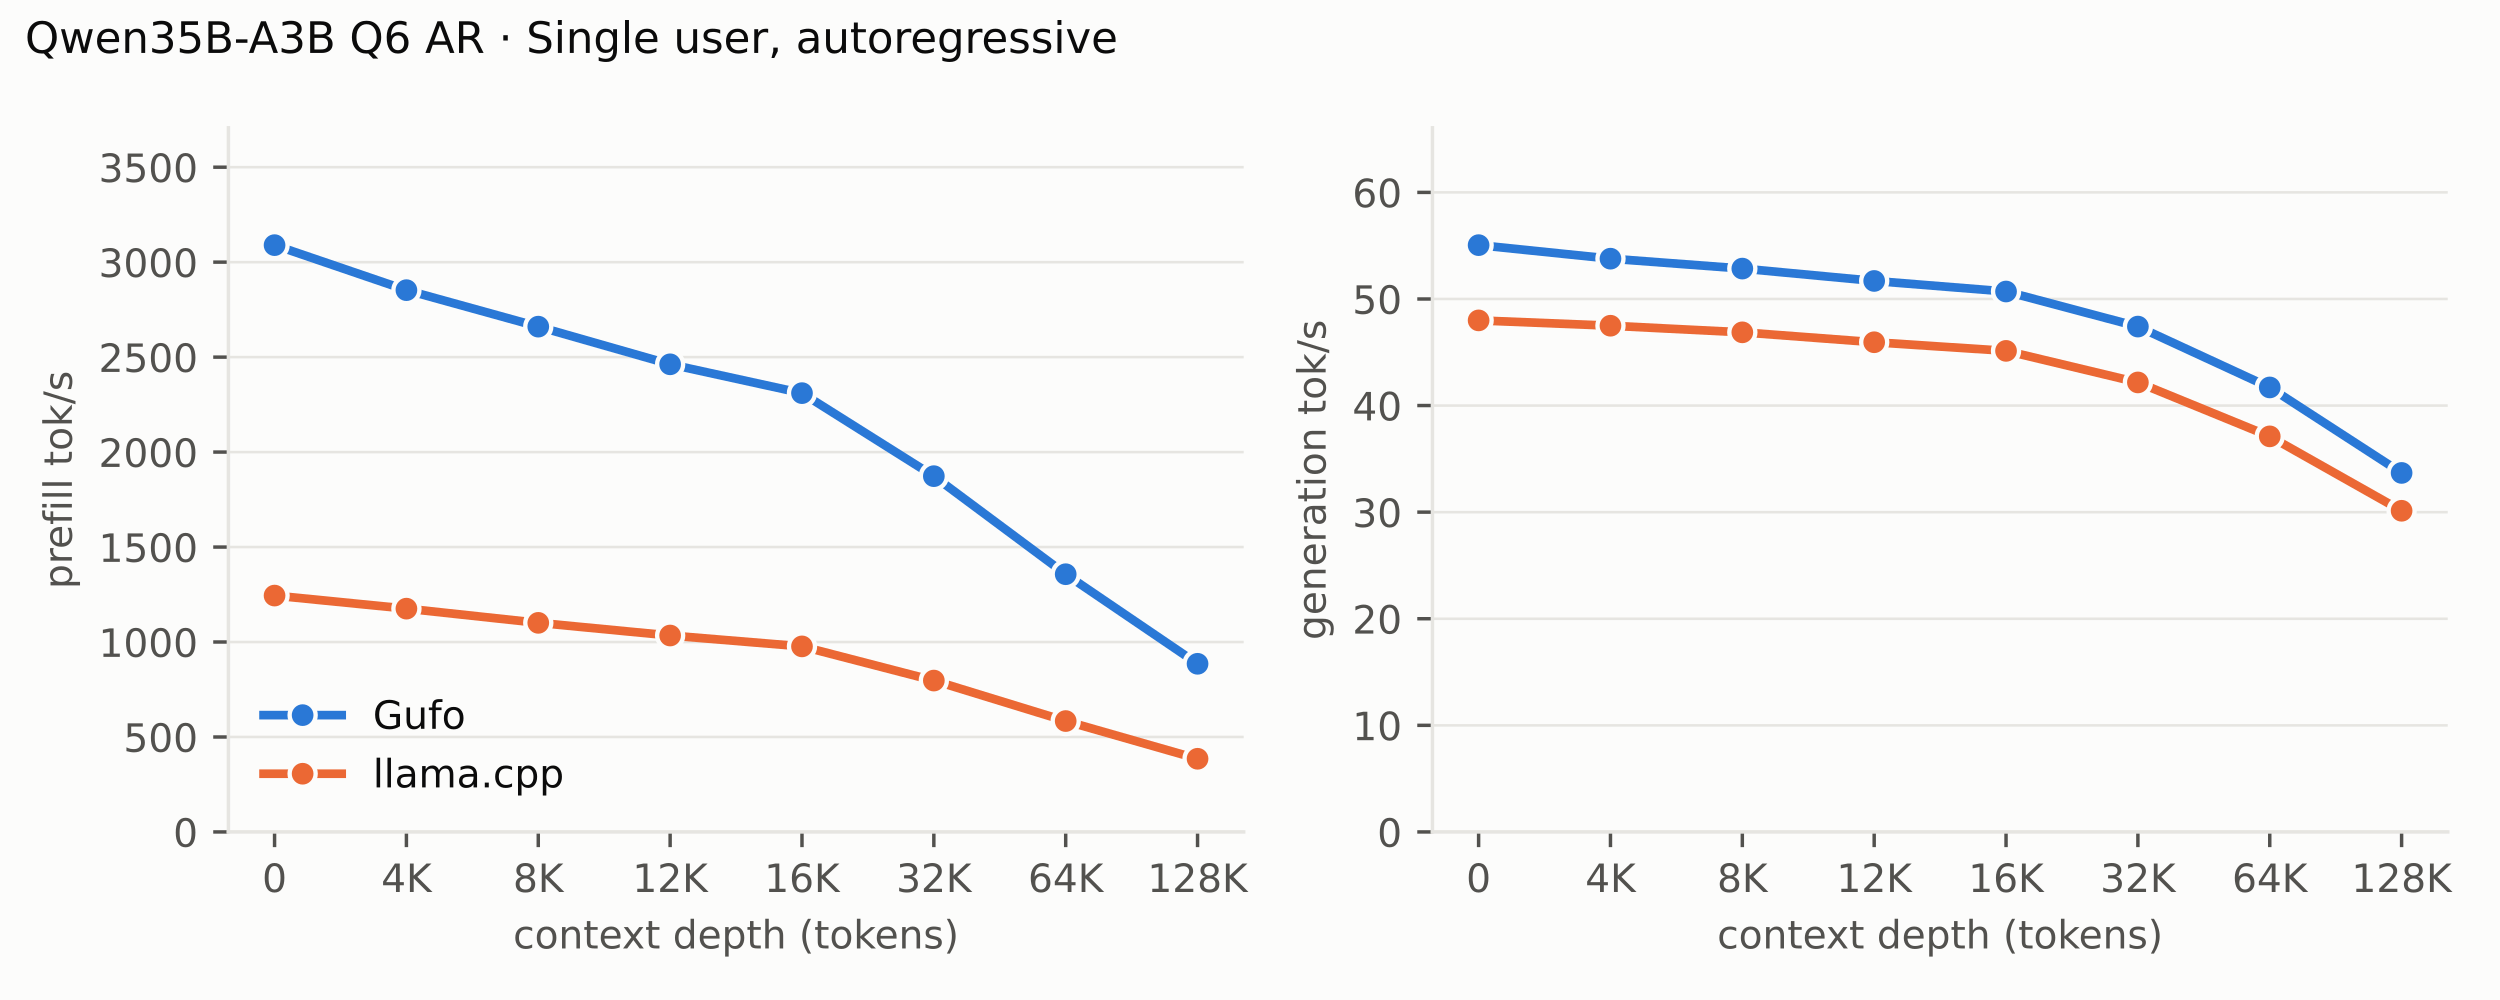
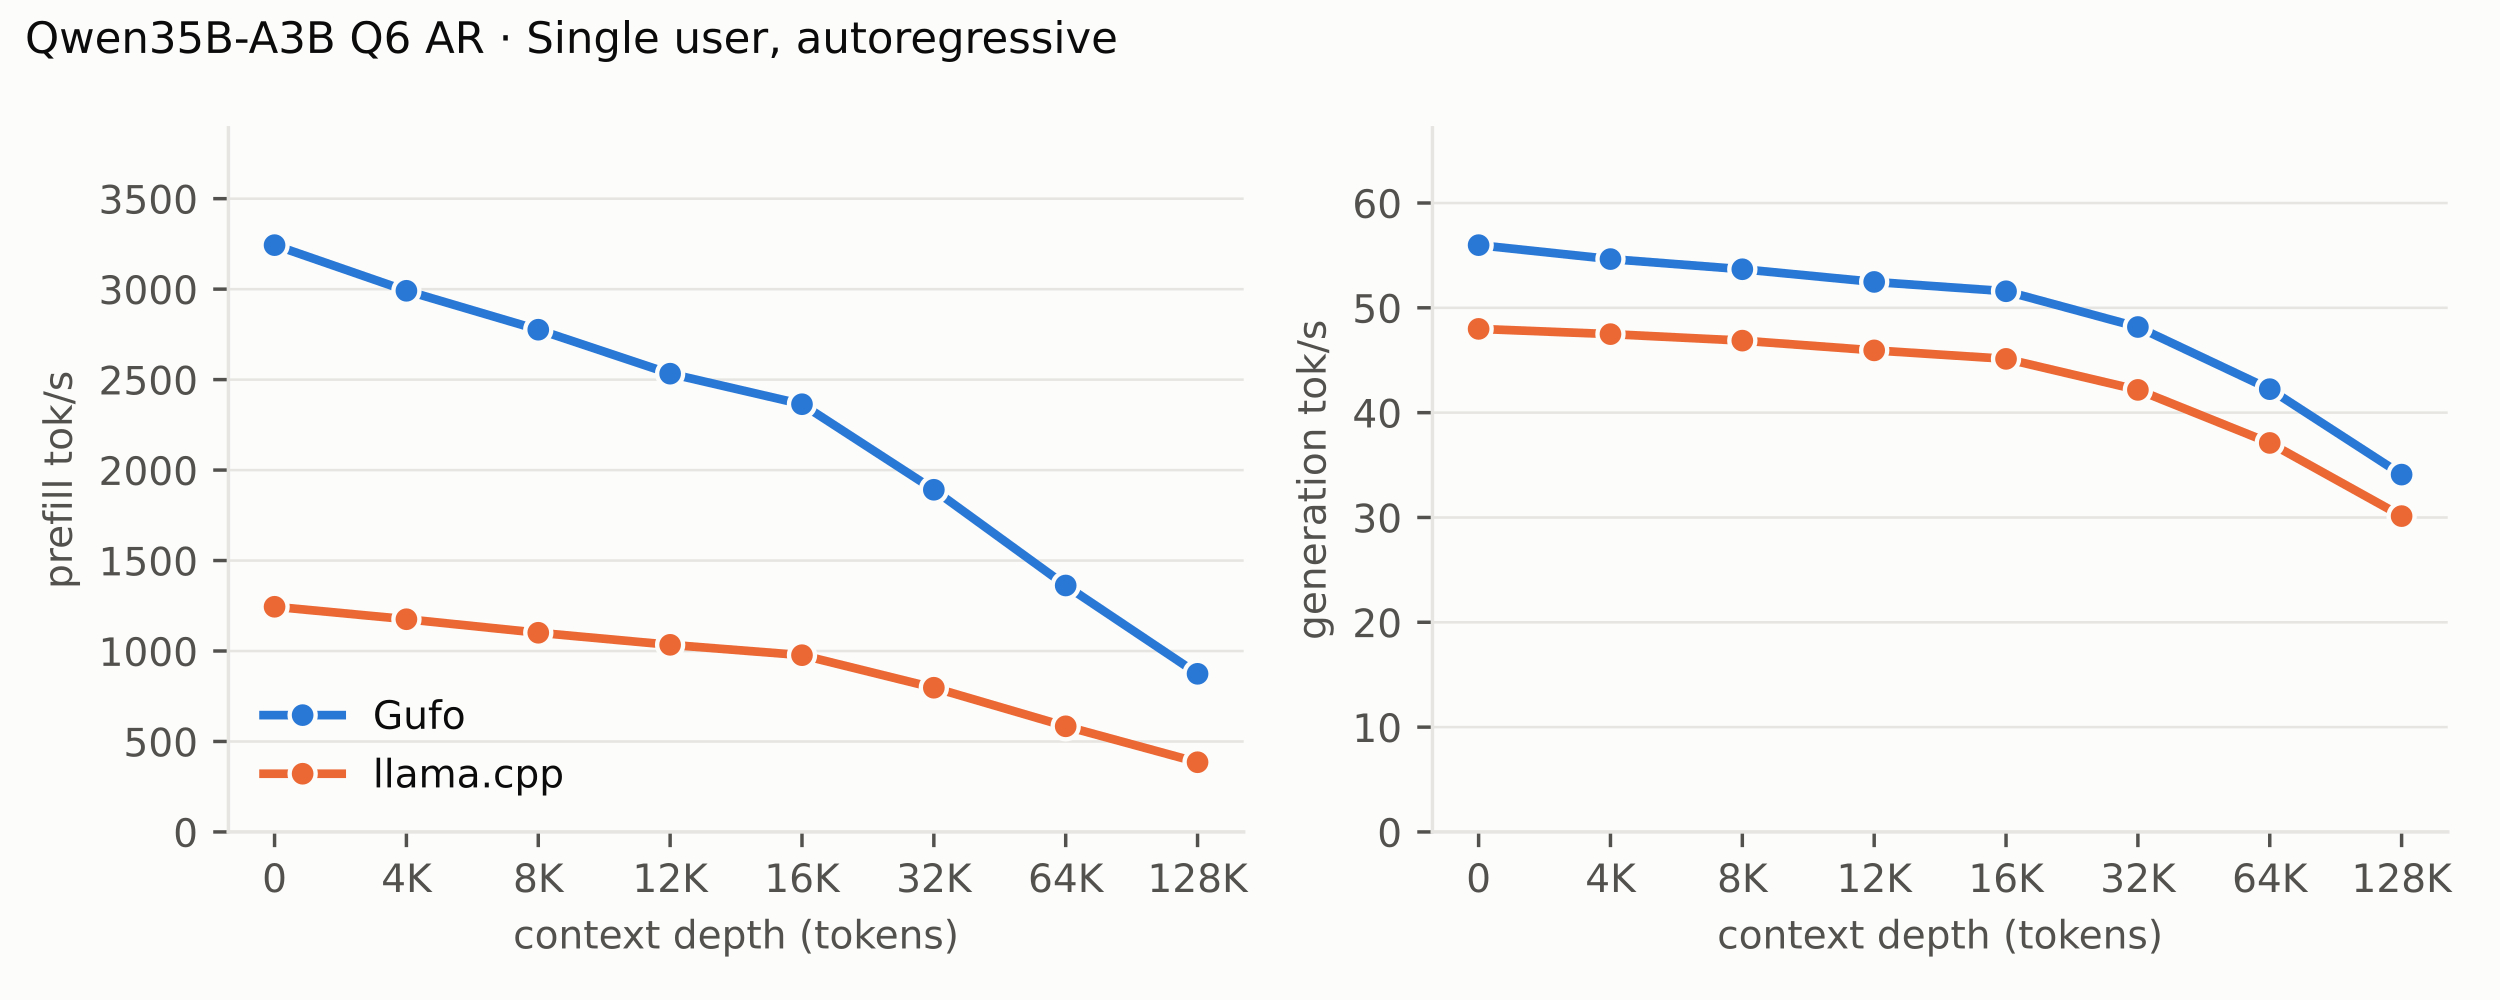
<svg xmlns="http://www.w3.org/2000/svg" xmlns:xlink="http://www.w3.org/1999/xlink" width="576pt" height="230.4pt" viewBox="0 0 576 230.4" version="1.1">
  <defs>
    <style type="text/css">*{stroke-linejoin: round; stroke-linecap: butt}</style>
  </defs>
  <g id="figure_1">
    <g id="patch_1">
      <path d="M 0 230.4 L 576 230.4 L 576 0 L 0 0 z " style="fill: #fcfcfb" />
    </g>
    <g id="axes_1">
      <g id="patch_2">
        <path d="M 52.626 191.679 L 286.549 191.679 L 286.549 29.441 L 52.626 29.441 z " style="fill: #fcfcfb" />
      </g>
      <g id="matplotlib.axis_1">
        <g id="xtick_1">
          <g id="line2d_1">
            <defs>
              <path id="m1ebf051f68" d="M 0 0 L 0 3.5 " style="stroke: #52514e; stroke-width: 0.8" />
            </defs>
            <g>
              <use xlink:href="#m1ebf051f68" x="63.259" y="191.679" style="fill: #52514e; stroke: #52514e; stroke-width: 0.8" />
            </g>
          </g>
          <g id="text_1">
            <text style="font-size: 9px; font-family: 'DejaVu Sans', 'Bitstream Vera Sans', 'Computer Modern Sans Serif', 'Lucida Grande', 'Verdana', 'Geneva', 'Lucid', 'Arial', 'Helvetica', 'Avant Garde', sans-serif; text-anchor: middle; fill: #52514e" x="63.259" y="205.517" transform="rotate(-0 63.25858 205.5172)">0</text>
          </g>
        </g>
        <g id="xtick_2">
          <g id="line2d_2">
            <g>
              <use xlink:href="#m1ebf051f68" x="93.638" y="191.679" style="fill: #52514e; stroke: #52514e; stroke-width: 0.8" />
            </g>
          </g>
          <g id="text_2">
            <text style="font-size: 9px; font-family: 'DejaVu Sans', 'Bitstream Vera Sans', 'Computer Modern Sans Serif', 'Lucida Grande', 'Verdana', 'Geneva', 'Lucid', 'Arial', 'Helvetica', 'Avant Garde', sans-serif; text-anchor: middle; fill: #52514e" x="93.638" y="205.517" transform="rotate(-0 93.63823 205.5172)">4K</text>
          </g>
        </g>
        <g id="xtick_3">
          <g id="line2d_3">
            <g>
              <use xlink:href="#m1ebf051f68" x="124.018" y="191.679" style="fill: #52514e; stroke: #52514e; stroke-width: 0.8" />
            </g>
          </g>
          <g id="text_3">
            <text style="font-size: 9px; font-family: 'DejaVu Sans', 'Bitstream Vera Sans', 'Computer Modern Sans Serif', 'Lucida Grande', 'Verdana', 'Geneva', 'Lucid', 'Arial', 'Helvetica', 'Avant Garde', sans-serif; text-anchor: middle; fill: #52514e" x="124.018" y="205.517" transform="rotate(-0 124.0179 205.5172)">8K</text>
          </g>
        </g>
        <g id="xtick_4">
          <g id="line2d_4">
            <g>
              <use xlink:href="#m1ebf051f68" x="154.398" y="191.679" style="fill: #52514e; stroke: #52514e; stroke-width: 0.8" />
            </g>
          </g>
          <g id="text_4">
            <text style="font-size: 9px; font-family: 'DejaVu Sans', 'Bitstream Vera Sans', 'Computer Modern Sans Serif', 'Lucida Grande', 'Verdana', 'Geneva', 'Lucid', 'Arial', 'Helvetica', 'Avant Garde', sans-serif; text-anchor: middle; fill: #52514e" x="154.398" y="205.517" transform="rotate(-0 154.3975 205.5172)">12K</text>
          </g>
        </g>
        <g id="xtick_5">
          <g id="line2d_5">
            <g>
              <use xlink:href="#m1ebf051f68" x="184.777" y="191.679" style="fill: #52514e; stroke: #52514e; stroke-width: 0.8" />
            </g>
          </g>
          <g id="text_5">
            <text style="font-size: 9px; font-family: 'DejaVu Sans', 'Bitstream Vera Sans', 'Computer Modern Sans Serif', 'Lucida Grande', 'Verdana', 'Geneva', 'Lucid', 'Arial', 'Helvetica', 'Avant Garde', sans-serif; text-anchor: middle; fill: #52514e" x="184.777" y="205.517" transform="rotate(-0 184.7772 205.5172)">16K</text>
          </g>
        </g>
        <g id="xtick_6">
          <g id="line2d_6">
            <g>
              <use xlink:href="#m1ebf051f68" x="215.157" y="191.679" style="fill: #52514e; stroke: #52514e; stroke-width: 0.8" />
            </g>
          </g>
          <g id="text_6">
            <text style="font-size: 9px; font-family: 'DejaVu Sans', 'Bitstream Vera Sans', 'Computer Modern Sans Serif', 'Lucida Grande', 'Verdana', 'Geneva', 'Lucid', 'Arial', 'Helvetica', 'Avant Garde', sans-serif; text-anchor: middle; fill: #52514e" x="215.157" y="205.517" transform="rotate(-0 215.1568 205.5172)">32K</text>
          </g>
        </g>
        <g id="xtick_7">
          <g id="line2d_7">
            <g>
              <use xlink:href="#m1ebf051f68" x="245.536" y="191.679" style="fill: #52514e; stroke: #52514e; stroke-width: 0.8" />
            </g>
          </g>
          <g id="text_7">
            <text style="font-size: 9px; font-family: 'DejaVu Sans', 'Bitstream Vera Sans', 'Computer Modern Sans Serif', 'Lucida Grande', 'Verdana', 'Geneva', 'Lucid', 'Arial', 'Helvetica', 'Avant Garde', sans-serif; text-anchor: middle; fill: #52514e" x="245.536" y="205.517" transform="rotate(-0 245.5365 205.5172)">64K</text>
          </g>
        </g>
        <g id="xtick_8">
          <g id="line2d_8">
            <g>
              <use xlink:href="#m1ebf051f68" x="275.916" y="191.679" style="fill: #52514e; stroke: #52514e; stroke-width: 0.8" />
            </g>
          </g>
          <g id="text_8">
            <text style="font-size: 9px; font-family: 'DejaVu Sans', 'Bitstream Vera Sans', 'Computer Modern Sans Serif', 'Lucida Grande', 'Verdana', 'Geneva', 'Lucid', 'Arial', 'Helvetica', 'Avant Garde', sans-serif; text-anchor: middle; fill: #52514e" x="275.916" y="205.517" transform="rotate(-0 275.9161 205.5172)">128K</text>
          </g>
        </g>
        <g id="text_9">
          <text style="font-size: 9px; font-family: 'DejaVu Sans', 'Bitstream Vera Sans', 'Computer Modern Sans Serif', 'Lucida Grande', 'Verdana', 'Geneva', 'Lucid', 'Arial', 'Helvetica', 'Avant Garde', sans-serif; text-anchor: middle; fill: #52514e" x="169.587" y="218.518" transform="rotate(-0 169.5874 218.5179)">context depth (tokens)</text>
        </g>
      </g>
      <g id="matplotlib.axis_2">
        <g id="ytick_1">
          <g id="line2d_9">
            <path d="M 52.626 191.679 L 286.549 191.679 " clip-path="url(#p1245cb9a4b)" style="fill: none; stroke: #e6e5e1; stroke-width: 0.6; stroke-linecap: square" />
          </g>
          <g id="line2d_10">
            <defs>
              <path id="m680e5b1e24" d="M 0 0 L -3.5 0 " style="stroke: #52514e; stroke-width: 0.8" />
            </defs>
            <g>
              <use xlink:href="#m680e5b1e24" x="52.626" y="191.679" style="fill: #52514e; stroke: #52514e; stroke-width: 0.8" />
            </g>
          </g>
          <g id="text_10">
            <text style="font-size: 9px; font-family: 'DejaVu Sans', 'Bitstream Vera Sans', 'Computer Modern Sans Serif', 'Lucida Grande', 'Verdana', 'Geneva', 'Lucid', 'Arial', 'Helvetica', 'Avant Garde', sans-serif; text-anchor: end; fill: #52514e" x="45.626" y="195.098" transform="rotate(-0 45.6257 195.0982)">0</text>
          </g>
        </g>
        <g id="ytick_2">
          <g id="line2d_11">
-             <path d="M 52.626 169.799 L 286.549 169.799 " clip-path="url(#p1245cb9a4b)" style="fill: none; stroke: #e6e5e1; stroke-width: 0.6; stroke-linecap: square" />
+             <path d="M 52.626 170.836 L 286.549 170.836 " clip-path="url(#p1245cb9a4b)" style="fill: none; stroke: #e6e5e1; stroke-width: 0.6; stroke-linecap: square" />
          </g>
          <g id="line2d_12">
            <g>
-               <use xlink:href="#m680e5b1e24" x="52.626" y="169.799" style="fill: #52514e; stroke: #52514e; stroke-width: 0.8" />
+               <use xlink:href="#m680e5b1e24" x="52.626" y="170.836" style="fill: #52514e; stroke: #52514e; stroke-width: 0.8" />
            </g>
          </g>
          <g id="text_11">
-             <text style="font-size: 9px; font-family: 'DejaVu Sans', 'Bitstream Vera Sans', 'Computer Modern Sans Serif', 'Lucida Grande', 'Verdana', 'Geneva', 'Lucid', 'Arial', 'Helvetica', 'Avant Garde', sans-serif; text-anchor: end; fill: #52514e" x="45.626" y="173.218" transform="rotate(-0 45.6257 173.2184)">500</text>
+             <text style="font-size: 9px; font-family: 'DejaVu Sans', 'Bitstream Vera Sans', 'Computer Modern Sans Serif', 'Lucida Grande', 'Verdana', 'Geneva', 'Lucid', 'Arial', 'Helvetica', 'Avant Garde', sans-serif; text-anchor: end; fill: #52514e" x="45.626" y="174.255" transform="rotate(-0 45.6257 174.255)">500</text>
          </g>
        </g>
        <g id="ytick_3">
          <g id="line2d_13">
-             <path d="M 52.626 147.92 L 286.549 147.92 " clip-path="url(#p1245cb9a4b)" style="fill: none; stroke: #e6e5e1; stroke-width: 0.6; stroke-linecap: square" />
+             <path d="M 52.626 149.993 L 286.549 149.993 " clip-path="url(#p1245cb9a4b)" style="fill: none; stroke: #e6e5e1; stroke-width: 0.6; stroke-linecap: square" />
          </g>
          <g id="line2d_14">
            <g>
-               <use xlink:href="#m680e5b1e24" x="52.626" y="147.92" style="fill: #52514e; stroke: #52514e; stroke-width: 0.8" />
+               <use xlink:href="#m680e5b1e24" x="52.626" y="149.993" style="fill: #52514e; stroke: #52514e; stroke-width: 0.8" />
            </g>
          </g>
          <g id="text_12">
-             <text style="font-size: 9px; font-family: 'DejaVu Sans', 'Bitstream Vera Sans', 'Computer Modern Sans Serif', 'Lucida Grande', 'Verdana', 'Geneva', 'Lucid', 'Arial', 'Helvetica', 'Avant Garde', sans-serif; text-anchor: end; fill: #52514e" x="45.626" y="151.339" transform="rotate(-0 45.6257 151.3385)">1000</text>
+             <text style="font-size: 9px; font-family: 'DejaVu Sans', 'Bitstream Vera Sans', 'Computer Modern Sans Serif', 'Lucida Grande', 'Verdana', 'Geneva', 'Lucid', 'Arial', 'Helvetica', 'Avant Garde', sans-serif; text-anchor: end; fill: #52514e" x="45.626" y="153.412" transform="rotate(-0 45.6257 153.4117)">1000</text>
          </g>
        </g>
        <g id="ytick_4">
          <g id="line2d_15">
-             <path d="M 52.626 126.04 L 286.549 126.04 " clip-path="url(#p1245cb9a4b)" style="fill: none; stroke: #e6e5e1; stroke-width: 0.6; stroke-linecap: square" />
+             <path d="M 52.626 129.149 L 286.549 129.149 " clip-path="url(#p1245cb9a4b)" style="fill: none; stroke: #e6e5e1; stroke-width: 0.6; stroke-linecap: square" />
          </g>
          <g id="line2d_16">
            <g>
-               <use xlink:href="#m680e5b1e24" x="52.626" y="126.04" style="fill: #52514e; stroke: #52514e; stroke-width: 0.8" />
+               <use xlink:href="#m680e5b1e24" x="52.626" y="129.149" style="fill: #52514e; stroke: #52514e; stroke-width: 0.8" />
            </g>
          </g>
          <g id="text_13">
-             <text style="font-size: 9px; font-family: 'DejaVu Sans', 'Bitstream Vera Sans', 'Computer Modern Sans Serif', 'Lucida Grande', 'Verdana', 'Geneva', 'Lucid', 'Arial', 'Helvetica', 'Avant Garde', sans-serif; text-anchor: end; fill: #52514e" x="45.626" y="129.459" transform="rotate(-0 45.6257 129.4586)">1500</text>
+             <text style="font-size: 9px; font-family: 'DejaVu Sans', 'Bitstream Vera Sans', 'Computer Modern Sans Serif', 'Lucida Grande', 'Verdana', 'Geneva', 'Lucid', 'Arial', 'Helvetica', 'Avant Garde', sans-serif; text-anchor: end; fill: #52514e" x="45.626" y="132.568" transform="rotate(-0 45.6257 132.5684)">1500</text>
          </g>
        </g>
        <g id="ytick_5">
          <g id="line2d_17">
-             <path d="M 52.626 104.16 L 286.549 104.16 " clip-path="url(#p1245cb9a4b)" style="fill: none; stroke: #e6e5e1; stroke-width: 0.6; stroke-linecap: square" />
+             <path d="M 52.626 108.306 L 286.549 108.306 " clip-path="url(#p1245cb9a4b)" style="fill: none; stroke: #e6e5e1; stroke-width: 0.6; stroke-linecap: square" />
          </g>
          <g id="line2d_18">
            <g>
-               <use xlink:href="#m680e5b1e24" x="52.626" y="104.16" style="fill: #52514e; stroke: #52514e; stroke-width: 0.8" />
+               <use xlink:href="#m680e5b1e24" x="52.626" y="108.306" style="fill: #52514e; stroke: #52514e; stroke-width: 0.8" />
            </g>
          </g>
          <g id="text_14">
-             <text style="font-size: 9px; font-family: 'DejaVu Sans', 'Bitstream Vera Sans', 'Computer Modern Sans Serif', 'Lucida Grande', 'Verdana', 'Geneva', 'Lucid', 'Arial', 'Helvetica', 'Avant Garde', sans-serif; text-anchor: end; fill: #52514e" x="45.626" y="107.579" transform="rotate(-0 45.6257 107.5788)">2000</text>
+             <text style="font-size: 9px; font-family: 'DejaVu Sans', 'Bitstream Vera Sans', 'Computer Modern Sans Serif', 'Lucida Grande', 'Verdana', 'Geneva', 'Lucid', 'Arial', 'Helvetica', 'Avant Garde', sans-serif; text-anchor: end; fill: #52514e" x="45.626" y="111.725" transform="rotate(-0 45.6257 111.7251)">2000</text>
          </g>
        </g>
        <g id="ytick_6">
          <g id="line2d_19">
-             <path d="M 52.626 82.28 L 286.549 82.28 " clip-path="url(#p1245cb9a4b)" style="fill: none; stroke: #e6e5e1; stroke-width: 0.6; stroke-linecap: square" />
+             <path d="M 52.626 87.463 L 286.549 87.463 " clip-path="url(#p1245cb9a4b)" style="fill: none; stroke: #e6e5e1; stroke-width: 0.6; stroke-linecap: square" />
          </g>
          <g id="line2d_20">
            <g>
-               <use xlink:href="#m680e5b1e24" x="52.626" y="82.28" style="fill: #52514e; stroke: #52514e; stroke-width: 0.8" />
+               <use xlink:href="#m680e5b1e24" x="52.626" y="87.463" style="fill: #52514e; stroke: #52514e; stroke-width: 0.8" />
            </g>
          </g>
          <g id="text_15">
-             <text style="font-size: 9px; font-family: 'DejaVu Sans', 'Bitstream Vera Sans', 'Computer Modern Sans Serif', 'Lucida Grande', 'Verdana', 'Geneva', 'Lucid', 'Arial', 'Helvetica', 'Avant Garde', sans-serif; text-anchor: end; fill: #52514e" x="45.626" y="85.699" transform="rotate(-0 45.6257 85.69891)">2500</text>
+             <text style="font-size: 9px; font-family: 'DejaVu Sans', 'Bitstream Vera Sans', 'Computer Modern Sans Serif', 'Lucida Grande', 'Verdana', 'Geneva', 'Lucid', 'Arial', 'Helvetica', 'Avant Garde', sans-serif; text-anchor: end; fill: #52514e" x="45.626" y="90.882" transform="rotate(-0 45.6257 90.88178)">2500</text>
          </g>
        </g>
        <g id="ytick_7">
          <g id="line2d_21">
-             <path d="M 52.626 60.4 L 286.549 60.4 " clip-path="url(#p1245cb9a4b)" style="fill: none; stroke: #e6e5e1; stroke-width: 0.6; stroke-linecap: square" />
+             <path d="M 52.626 66.62 L 286.549 66.62 " clip-path="url(#p1245cb9a4b)" style="fill: none; stroke: #e6e5e1; stroke-width: 0.6; stroke-linecap: square" />
          </g>
          <g id="line2d_22">
            <g>
-               <use xlink:href="#m680e5b1e24" x="52.626" y="60.4" style="fill: #52514e; stroke: #52514e; stroke-width: 0.8" />
+               <use xlink:href="#m680e5b1e24" x="52.626" y="66.62" style="fill: #52514e; stroke: #52514e; stroke-width: 0.8" />
            </g>
          </g>
          <g id="text_16">
-             <text style="font-size: 9px; font-family: 'DejaVu Sans', 'Bitstream Vera Sans', 'Computer Modern Sans Serif', 'Lucida Grande', 'Verdana', 'Geneva', 'Lucid', 'Arial', 'Helvetica', 'Avant Garde', sans-serif; text-anchor: end; fill: #52514e" x="45.626" y="63.819" transform="rotate(-0 45.6257 63.81904)">3000</text>
+             <text style="font-size: 9px; font-family: 'DejaVu Sans', 'Bitstream Vera Sans', 'Computer Modern Sans Serif', 'Lucida Grande', 'Verdana', 'Geneva', 'Lucid', 'Arial', 'Helvetica', 'Avant Garde', sans-serif; text-anchor: end; fill: #52514e" x="45.626" y="70.038" transform="rotate(-0 45.6257 70.03849)">3000</text>
          </g>
        </g>
        <g id="ytick_8">
          <g id="line2d_23">
-             <path d="M 52.626 38.52 L 286.549 38.52 " clip-path="url(#p1245cb9a4b)" style="fill: none; stroke: #e6e5e1; stroke-width: 0.6; stroke-linecap: square" />
+             <path d="M 52.626 45.776 L 286.549 45.776 " clip-path="url(#p1245cb9a4b)" style="fill: none; stroke: #e6e5e1; stroke-width: 0.6; stroke-linecap: square" />
          </g>
          <g id="line2d_24">
            <g>
-               <use xlink:href="#m680e5b1e24" x="52.626" y="38.52" style="fill: #52514e; stroke: #52514e; stroke-width: 0.8" />
+               <use xlink:href="#m680e5b1e24" x="52.626" y="45.776" style="fill: #52514e; stroke: #52514e; stroke-width: 0.8" />
            </g>
          </g>
          <g id="text_17">
-             <text style="font-size: 9px; font-family: 'DejaVu Sans', 'Bitstream Vera Sans', 'Computer Modern Sans Serif', 'Lucida Grande', 'Verdana', 'Geneva', 'Lucid', 'Arial', 'Helvetica', 'Avant Garde', sans-serif; text-anchor: end; fill: #52514e" x="45.626" y="41.939" transform="rotate(-0 45.6257 41.93917)">3500</text>
+             <text style="font-size: 9px; font-family: 'DejaVu Sans', 'Bitstream Vera Sans', 'Computer Modern Sans Serif', 'Lucida Grande', 'Verdana', 'Geneva', 'Lucid', 'Arial', 'Helvetica', 'Avant Garde', sans-serif; text-anchor: end; fill: #52514e" x="45.626" y="49.195" transform="rotate(-0 45.6257 49.1952)">3500</text>
          </g>
        </g>
        <g id="text_18">
          <text style="font-size: 9px; font-family: 'DejaVu Sans', 'Bitstream Vera Sans', 'Computer Modern Sans Serif', 'Lucida Grande', 'Verdana', 'Geneva', 'Lucid', 'Arial', 'Helvetica', 'Avant Garde', sans-serif; text-anchor: middle; fill: #52514e" x="16.559" y="110.56" transform="rotate(-90 16.55859 110.56)">prefill tok/s</text>
        </g>
      </g>
      <g id="line2d_25">
-         <path d="M 63.259 56.481 L 93.638 66.853 L 124.018 75.26 L 154.398 83.936 L 184.777 90.579 L 215.157 109.708 L 245.536 132.299 L 275.916 152.938 " clip-path="url(#p1245cb9a4b)" style="fill: none; stroke: #2a78d6; stroke-width: 2; stroke-linecap: square" />
+         <path d="M 63.259 56.481 L 93.638 66.998 L 124.018 75.965 L 154.398 86.095 L 184.777 93.133 L 215.157 112.843 L 245.536 134.898 L 275.916 155.247 " clip-path="url(#p1245cb9a4b)" style="fill: none; stroke: #2a78d6; stroke-width: 2; stroke-linecap: square" />
        <defs>
          <path id="m91930ba968" d="M 0 3 C 0.796 3 1.559 2.684 2.121 2.121 C 2.684 1.559 3 0.796 3 0 C 3 -0.796 2.684 -1.559 2.121 -2.121 C 1.559 -2.684 0.796 -3 0 -3 C -0.796 -3 -1.559 -2.684 -2.121 -2.121 C -2.684 -1.559 -3 -0.796 -3 0 C -3 0.796 -2.684 1.559 -2.121 2.121 C -1.559 2.684 -0.796 3 0 3 z " style="stroke: #fcfcfb" />
        </defs>
        <g clip-path="url(#p1245cb9a4b)">
          <use xlink:href="#m91930ba968" x="63.259" y="56.481" style="fill: #2a78d6; stroke: #fcfcfb" />
-           <use xlink:href="#m91930ba968" x="93.638" y="66.853" style="fill: #2a78d6; stroke: #fcfcfb" />
-           <use xlink:href="#m91930ba968" x="124.018" y="75.26" style="fill: #2a78d6; stroke: #fcfcfb" />
-           <use xlink:href="#m91930ba968" x="154.398" y="83.936" style="fill: #2a78d6; stroke: #fcfcfb" />
-           <use xlink:href="#m91930ba968" x="184.777" y="90.579" style="fill: #2a78d6; stroke: #fcfcfb" />
-           <use xlink:href="#m91930ba968" x="215.157" y="109.708" style="fill: #2a78d6; stroke: #fcfcfb" />
-           <use xlink:href="#m91930ba968" x="245.536" y="132.299" style="fill: #2a78d6; stroke: #fcfcfb" />
-           <use xlink:href="#m91930ba968" x="275.916" y="152.938" style="fill: #2a78d6; stroke: #fcfcfb" />
+           <use xlink:href="#m91930ba968" x="93.638" y="66.998" style="fill: #2a78d6; stroke: #fcfcfb" />
+           <use xlink:href="#m91930ba968" x="124.018" y="75.965" style="fill: #2a78d6; stroke: #fcfcfb" />
+           <use xlink:href="#m91930ba968" x="154.398" y="86.095" style="fill: #2a78d6; stroke: #fcfcfb" />
+           <use xlink:href="#m91930ba968" x="184.777" y="93.133" style="fill: #2a78d6; stroke: #fcfcfb" />
+           <use xlink:href="#m91930ba968" x="215.157" y="112.843" style="fill: #2a78d6; stroke: #fcfcfb" />
+           <use xlink:href="#m91930ba968" x="245.536" y="134.898" style="fill: #2a78d6; stroke: #fcfcfb" />
+           <use xlink:href="#m91930ba968" x="275.916" y="155.247" style="fill: #2a78d6; stroke: #fcfcfb" />
        </g>
      </g>
      <g id="line2d_26">
-         <path d="M 63.259 137.221 L 93.638 140.234 L 124.018 143.506 L 154.398 146.423 L 184.777 148.93 L 215.157 156.803 L 245.536 166.13 L 275.916 174.822 " clip-path="url(#p1245cb9a4b)" style="fill: none; stroke: #eb6834; stroke-width: 2; stroke-linecap: square" />
+         <path d="M 63.259 139.801 L 93.638 142.671 L 124.018 145.788 L 154.398 148.567 L 184.777 150.956 L 215.157 158.455 L 245.536 167.34 L 275.916 175.62 " clip-path="url(#p1245cb9a4b)" style="fill: none; stroke: #eb6834; stroke-width: 2; stroke-linecap: square" />
        <defs>
          <path id="ma0614988b8" d="M 0 3 C 0.796 3 1.559 2.684 2.121 2.121 C 2.684 1.559 3 0.796 3 0 C 3 -0.796 2.684 -1.559 2.121 -2.121 C 1.559 -2.684 0.796 -3 0 -3 C -0.796 -3 -1.559 -2.684 -2.121 -2.121 C -2.684 -1.559 -3 -0.796 -3 0 C -3 0.796 -2.684 1.559 -2.121 2.121 C -1.559 2.684 -0.796 3 0 3 z " style="stroke: #fcfcfb" />
        </defs>
        <g clip-path="url(#p1245cb9a4b)">
-           <use xlink:href="#ma0614988b8" x="63.259" y="137.221" style="fill: #eb6834; stroke: #fcfcfb" />
-           <use xlink:href="#ma0614988b8" x="93.638" y="140.234" style="fill: #eb6834; stroke: #fcfcfb" />
-           <use xlink:href="#ma0614988b8" x="124.018" y="143.506" style="fill: #eb6834; stroke: #fcfcfb" />
-           <use xlink:href="#ma0614988b8" x="154.398" y="146.423" style="fill: #eb6834; stroke: #fcfcfb" />
-           <use xlink:href="#ma0614988b8" x="184.777" y="148.93" style="fill: #eb6834; stroke: #fcfcfb" />
-           <use xlink:href="#ma0614988b8" x="215.157" y="156.803" style="fill: #eb6834; stroke: #fcfcfb" />
-           <use xlink:href="#ma0614988b8" x="245.536" y="166.13" style="fill: #eb6834; stroke: #fcfcfb" />
-           <use xlink:href="#ma0614988b8" x="275.916" y="174.822" style="fill: #eb6834; stroke: #fcfcfb" />
+           <use xlink:href="#ma0614988b8" x="63.259" y="139.801" style="fill: #eb6834; stroke: #fcfcfb" />
+           <use xlink:href="#ma0614988b8" x="93.638" y="142.671" style="fill: #eb6834; stroke: #fcfcfb" />
+           <use xlink:href="#ma0614988b8" x="124.018" y="145.788" style="fill: #eb6834; stroke: #fcfcfb" />
+           <use xlink:href="#ma0614988b8" x="154.398" y="148.567" style="fill: #eb6834; stroke: #fcfcfb" />
+           <use xlink:href="#ma0614988b8" x="184.777" y="150.956" style="fill: #eb6834; stroke: #fcfcfb" />
+           <use xlink:href="#ma0614988b8" x="215.157" y="158.455" style="fill: #eb6834; stroke: #fcfcfb" />
+           <use xlink:href="#ma0614988b8" x="245.536" y="167.34" style="fill: #eb6834; stroke: #fcfcfb" />
+           <use xlink:href="#ma0614988b8" x="275.916" y="175.62" style="fill: #eb6834; stroke: #fcfcfb" />
        </g>
      </g>
      <g id="patch_3">
        <path d="M 52.626 191.679 L 52.626 29.441 " style="fill: none; stroke: #e6e5e1; stroke-width: 0.8; stroke-linejoin: miter; stroke-linecap: square" />
      </g>
      <g id="patch_4">
        <path d="M 52.626 191.679 L 286.549 191.679 " style="fill: none; stroke: #e6e5e1; stroke-width: 0.8; stroke-linejoin: miter; stroke-linecap: square" />
      </g>
      <g id="legend_1">
        <g id="line2d_27">
          <path d="M 60.726 164.766 L 69.726 164.766 L 78.726 164.766 " style="fill: none; stroke: #2a78d6; stroke-width: 2; stroke-linecap: square" />
          <g>
            <use xlink:href="#m91930ba968" x="69.726" y="164.766" style="fill: #2a78d6; stroke: #fcfcfb" />
          </g>
        </g>
        <g id="text_19">
          <text style="font-size: 9px; font-family: 'DejaVu Sans', 'Bitstream Vera Sans', 'Computer Modern Sans Serif', 'Lucida Grande', 'Verdana', 'Geneva', 'Lucid', 'Arial', 'Helvetica', 'Avant Garde', sans-serif; text-anchor: start; fill: #0b0b0b" x="85.926" y="167.916" transform="rotate(-0 85.9257 167.9165)">Gufo</text>
        </g>
        <g id="line2d_28">
          <path d="M 60.726 178.267 L 69.726 178.267 L 78.726 178.267 " style="fill: none; stroke: #eb6834; stroke-width: 2; stroke-linecap: square" />
          <g>
            <use xlink:href="#ma0614988b8" x="69.726" y="178.267" style="fill: #eb6834; stroke: #fcfcfb" />
          </g>
        </g>
        <g id="text_20">
          <text style="font-size: 9px; font-family: 'DejaVu Sans', 'Bitstream Vera Sans', 'Computer Modern Sans Serif', 'Lucida Grande', 'Verdana', 'Geneva', 'Lucid', 'Arial', 'Helvetica', 'Avant Garde', sans-serif; text-anchor: start; fill: #0b0b0b" x="85.926" y="181.417" transform="rotate(-0 85.9257 181.4172)">llama.cpp</text>
        </g>
      </g>
    </g>
    <g id="axes_2">
      <g id="patch_5">
        <path d="M 330.039 191.679 L 563.963 191.679 L 563.963 29.441 L 330.039 29.441 z " style="fill: #fcfcfb" />
      </g>
      <g id="matplotlib.axis_3">
        <g id="xtick_9">
          <g id="line2d_29">
            <g>
              <use xlink:href="#m1ebf051f68" x="340.672" y="191.679" style="fill: #52514e; stroke: #52514e; stroke-width: 0.8" />
            </g>
          </g>
          <g id="text_21">
            <text style="font-size: 9px; font-family: 'DejaVu Sans', 'Bitstream Vera Sans', 'Computer Modern Sans Serif', 'Lucida Grande', 'Verdana', 'Geneva', 'Lucid', 'Arial', 'Helvetica', 'Avant Garde', sans-serif; text-anchor: middle; fill: #52514e" x="340.672" y="205.517" transform="rotate(-0 340.6723 205.5172)">0</text>
          </g>
        </g>
        <g id="xtick_10">
          <g id="line2d_30">
            <g>
              <use xlink:href="#m1ebf051f68" x="371.052" y="191.679" style="fill: #52514e; stroke: #52514e; stroke-width: 0.8" />
            </g>
          </g>
          <g id="text_22">
            <text style="font-size: 9px; font-family: 'DejaVu Sans', 'Bitstream Vera Sans', 'Computer Modern Sans Serif', 'Lucida Grande', 'Verdana', 'Geneva', 'Lucid', 'Arial', 'Helvetica', 'Avant Garde', sans-serif; text-anchor: middle; fill: #52514e" x="371.052" y="205.517" transform="rotate(-0 371.052 205.5172)">4K</text>
          </g>
        </g>
        <g id="xtick_11">
          <g id="line2d_31">
            <g>
              <use xlink:href="#m1ebf051f68" x="401.432" y="191.679" style="fill: #52514e; stroke: #52514e; stroke-width: 0.8" />
            </g>
          </g>
          <g id="text_23">
            <text style="font-size: 9px; font-family: 'DejaVu Sans', 'Bitstream Vera Sans', 'Computer Modern Sans Serif', 'Lucida Grande', 'Verdana', 'Geneva', 'Lucid', 'Arial', 'Helvetica', 'Avant Garde', sans-serif; text-anchor: middle; fill: #52514e" x="401.432" y="205.517" transform="rotate(-0 401.4316 205.5172)">8K</text>
          </g>
        </g>
        <g id="xtick_12">
          <g id="line2d_32">
            <g>
              <use xlink:href="#m1ebf051f68" x="431.811" y="191.679" style="fill: #52514e; stroke: #52514e; stroke-width: 0.8" />
            </g>
          </g>
          <g id="text_24">
            <text style="font-size: 9px; font-family: 'DejaVu Sans', 'Bitstream Vera Sans', 'Computer Modern Sans Serif', 'Lucida Grande', 'Verdana', 'Geneva', 'Lucid', 'Arial', 'Helvetica', 'Avant Garde', sans-serif; text-anchor: middle; fill: #52514e" x="431.811" y="205.517" transform="rotate(-0 431.8113 205.5172)">12K</text>
          </g>
        </g>
        <g id="xtick_13">
          <g id="line2d_33">
            <g>
              <use xlink:href="#m1ebf051f68" x="462.191" y="191.679" style="fill: #52514e; stroke: #52514e; stroke-width: 0.8" />
            </g>
          </g>
          <g id="text_25">
            <text style="font-size: 9px; font-family: 'DejaVu Sans', 'Bitstream Vera Sans', 'Computer Modern Sans Serif', 'Lucida Grande', 'Verdana', 'Geneva', 'Lucid', 'Arial', 'Helvetica', 'Avant Garde', sans-serif; text-anchor: middle; fill: #52514e" x="462.191" y="205.517" transform="rotate(-0 462.1909 205.5172)">16K</text>
          </g>
        </g>
        <g id="xtick_14">
          <g id="line2d_34">
            <g>
              <use xlink:href="#m1ebf051f68" x="492.571" y="191.679" style="fill: #52514e; stroke: #52514e; stroke-width: 0.8" />
            </g>
          </g>
          <g id="text_26">
            <text style="font-size: 9px; font-family: 'DejaVu Sans', 'Bitstream Vera Sans', 'Computer Modern Sans Serif', 'Lucida Grande', 'Verdana', 'Geneva', 'Lucid', 'Arial', 'Helvetica', 'Avant Garde', sans-serif; text-anchor: middle; fill: #52514e" x="492.571" y="205.517" transform="rotate(-0 492.5706 205.5172)">32K</text>
          </g>
        </g>
        <g id="xtick_15">
          <g id="line2d_35">
            <g>
              <use xlink:href="#m1ebf051f68" x="522.95" y="191.679" style="fill: #52514e; stroke: #52514e; stroke-width: 0.8" />
            </g>
          </g>
          <g id="text_27">
            <text style="font-size: 9px; font-family: 'DejaVu Sans', 'Bitstream Vera Sans', 'Computer Modern Sans Serif', 'Lucida Grande', 'Verdana', 'Geneva', 'Lucid', 'Arial', 'Helvetica', 'Avant Garde', sans-serif; text-anchor: middle; fill: #52514e" x="522.95" y="205.517" transform="rotate(-0 522.9502 205.5172)">64K</text>
          </g>
        </g>
        <g id="xtick_16">
          <g id="line2d_36">
            <g>
              <use xlink:href="#m1ebf051f68" x="553.33" y="191.679" style="fill: #52514e; stroke: #52514e; stroke-width: 0.8" />
            </g>
          </g>
          <g id="text_28">
            <text style="font-size: 9px; font-family: 'DejaVu Sans', 'Bitstream Vera Sans', 'Computer Modern Sans Serif', 'Lucida Grande', 'Verdana', 'Geneva', 'Lucid', 'Arial', 'Helvetica', 'Avant Garde', sans-serif; text-anchor: middle; fill: #52514e" x="553.33" y="205.517" transform="rotate(-0 553.3299 205.5172)">128K</text>
          </g>
        </g>
        <g id="text_29">
          <text style="font-size: 9px; font-family: 'DejaVu Sans', 'Bitstream Vera Sans', 'Computer Modern Sans Serif', 'Lucida Grande', 'Verdana', 'Geneva', 'Lucid', 'Arial', 'Helvetica', 'Avant Garde', sans-serif; text-anchor: middle; fill: #52514e" x="447.001" y="218.518" transform="rotate(-0 447.0011 218.5179)">context depth (tokens)</text>
        </g>
      </g>
      <g id="matplotlib.axis_4">
        <g id="ytick_9">
          <g id="line2d_37">
            <path d="M 330.039 191.679 L 563.963 191.679 " clip-path="url(#pfcade36f7c)" style="fill: none; stroke: #e6e5e1; stroke-width: 0.6; stroke-linecap: square" />
          </g>
          <g id="line2d_38">
            <g>
              <use xlink:href="#m680e5b1e24" x="330.039" y="191.679" style="fill: #52514e; stroke: #52514e; stroke-width: 0.8" />
            </g>
          </g>
          <g id="text_30">
            <text style="font-size: 9px; font-family: 'DejaVu Sans', 'Bitstream Vera Sans', 'Computer Modern Sans Serif', 'Lucida Grande', 'Verdana', 'Geneva', 'Lucid', 'Arial', 'Helvetica', 'Avant Garde', sans-serif; text-anchor: end; fill: #52514e" x="323.039" y="195.098" transform="rotate(-0 323.0395 195.0982)">0</text>
          </g>
        </g>
        <g id="ytick_10">
          <g id="line2d_39">
-             <path d="M 330.039 167.12 L 563.963 167.12 " clip-path="url(#pfcade36f7c)" style="fill: none; stroke: #e6e5e1; stroke-width: 0.6; stroke-linecap: square" />
+             <path d="M 330.039 167.528 L 563.963 167.528 " clip-path="url(#pfcade36f7c)" style="fill: none; stroke: #e6e5e1; stroke-width: 0.6; stroke-linecap: square" />
          </g>
          <g id="line2d_40">
            <g>
-               <use xlink:href="#m680e5b1e24" x="330.039" y="167.12" style="fill: #52514e; stroke: #52514e; stroke-width: 0.8" />
+               <use xlink:href="#m680e5b1e24" x="330.039" y="167.528" style="fill: #52514e; stroke: #52514e; stroke-width: 0.8" />
            </g>
          </g>
          <g id="text_31">
-             <text style="font-size: 9px; font-family: 'DejaVu Sans', 'Bitstream Vera Sans', 'Computer Modern Sans Serif', 'Lucida Grande', 'Verdana', 'Geneva', 'Lucid', 'Arial', 'Helvetica', 'Avant Garde', sans-serif; text-anchor: end; fill: #52514e" x="323.039" y="170.539" transform="rotate(-0 323.0395 170.539)">10</text>
+             <text style="font-size: 9px; font-family: 'DejaVu Sans', 'Bitstream Vera Sans', 'Computer Modern Sans Serif', 'Lucida Grande', 'Verdana', 'Geneva', 'Lucid', 'Arial', 'Helvetica', 'Avant Garde', sans-serif; text-anchor: end; fill: #52514e" x="323.039" y="170.947" transform="rotate(-0 323.0395 170.947)">10</text>
          </g>
        </g>
        <g id="ytick_11">
          <g id="line2d_41">
-             <path d="M 330.039 142.561 L 563.963 142.561 " clip-path="url(#pfcade36f7c)" style="fill: none; stroke: #e6e5e1; stroke-width: 0.6; stroke-linecap: square" />
+             <path d="M 330.039 143.377 L 563.963 143.377 " clip-path="url(#pfcade36f7c)" style="fill: none; stroke: #e6e5e1; stroke-width: 0.6; stroke-linecap: square" />
          </g>
          <g id="line2d_42">
            <g>
-               <use xlink:href="#m680e5b1e24" x="330.039" y="142.561" style="fill: #52514e; stroke: #52514e; stroke-width: 0.8" />
+               <use xlink:href="#m680e5b1e24" x="330.039" y="143.377" style="fill: #52514e; stroke: #52514e; stroke-width: 0.8" />
            </g>
          </g>
          <g id="text_32">
-             <text style="font-size: 9px; font-family: 'DejaVu Sans', 'Bitstream Vera Sans', 'Computer Modern Sans Serif', 'Lucida Grande', 'Verdana', 'Geneva', 'Lucid', 'Arial', 'Helvetica', 'Avant Garde', sans-serif; text-anchor: end; fill: #52514e" x="323.039" y="145.98" transform="rotate(-0 323.0395 145.9797)">20</text>
+             <text style="font-size: 9px; font-family: 'DejaVu Sans', 'Bitstream Vera Sans', 'Computer Modern Sans Serif', 'Lucida Grande', 'Verdana', 'Geneva', 'Lucid', 'Arial', 'Helvetica', 'Avant Garde', sans-serif; text-anchor: end; fill: #52514e" x="323.039" y="146.796" transform="rotate(-0 323.0395 146.7957)">20</text>
          </g>
        </g>
        <g id="ytick_12">
          <g id="line2d_43">
-             <path d="M 330.039 118.001 L 563.963 118.001 " clip-path="url(#pfcade36f7c)" style="fill: none; stroke: #e6e5e1; stroke-width: 0.6; stroke-linecap: square" />
+             <path d="M 330.039 119.226 L 563.963 119.226 " clip-path="url(#pfcade36f7c)" style="fill: none; stroke: #e6e5e1; stroke-width: 0.6; stroke-linecap: square" />
          </g>
          <g id="line2d_44">
            <g>
-               <use xlink:href="#m680e5b1e24" x="330.039" y="118.001" style="fill: #52514e; stroke: #52514e; stroke-width: 0.8" />
+               <use xlink:href="#m680e5b1e24" x="330.039" y="119.226" style="fill: #52514e; stroke: #52514e; stroke-width: 0.8" />
            </g>
          </g>
          <g id="text_33">
-             <text style="font-size: 9px; font-family: 'DejaVu Sans', 'Bitstream Vera Sans', 'Computer Modern Sans Serif', 'Lucida Grande', 'Verdana', 'Geneva', 'Lucid', 'Arial', 'Helvetica', 'Avant Garde', sans-serif; text-anchor: end; fill: #52514e" x="323.039" y="121.42" transform="rotate(-0 323.0395 121.4204)">30</text>
+             <text style="font-size: 9px; font-family: 'DejaVu Sans', 'Bitstream Vera Sans', 'Computer Modern Sans Serif', 'Lucida Grande', 'Verdana', 'Geneva', 'Lucid', 'Arial', 'Helvetica', 'Avant Garde', sans-serif; text-anchor: end; fill: #52514e" x="323.039" y="122.644" transform="rotate(-0 323.0395 122.6445)">30</text>
          </g>
        </g>
        <g id="ytick_13">
          <g id="line2d_45">
-             <path d="M 330.039 93.442 L 563.963 93.442 " clip-path="url(#pfcade36f7c)" style="fill: none; stroke: #e6e5e1; stroke-width: 0.6; stroke-linecap: square" />
+             <path d="M 330.039 95.074 L 563.963 95.074 " clip-path="url(#pfcade36f7c)" style="fill: none; stroke: #e6e5e1; stroke-width: 0.6; stroke-linecap: square" />
          </g>
          <g id="line2d_46">
            <g>
-               <use xlink:href="#m680e5b1e24" x="330.039" y="93.442" style="fill: #52514e; stroke: #52514e; stroke-width: 0.8" />
+               <use xlink:href="#m680e5b1e24" x="330.039" y="95.074" style="fill: #52514e; stroke: #52514e; stroke-width: 0.8" />
            </g>
          </g>
          <g id="text_34">
-             <text style="font-size: 9px; font-family: 'DejaVu Sans', 'Bitstream Vera Sans', 'Computer Modern Sans Serif', 'Lucida Grande', 'Verdana', 'Geneva', 'Lucid', 'Arial', 'Helvetica', 'Avant Garde', sans-serif; text-anchor: end; fill: #52514e" x="323.039" y="96.861" transform="rotate(-0 323.0395 96.86118)">40</text>
+             <text style="font-size: 9px; font-family: 'DejaVu Sans', 'Bitstream Vera Sans', 'Computer Modern Sans Serif', 'Lucida Grande', 'Verdana', 'Geneva', 'Lucid', 'Arial', 'Helvetica', 'Avant Garde', sans-serif; text-anchor: end; fill: #52514e" x="323.039" y="98.493" transform="rotate(-0 323.0395 98.4932)">40</text>
          </g>
        </g>
        <g id="ytick_14">
          <g id="line2d_47">
-             <path d="M 330.039 68.883 L 563.963 68.883 " clip-path="url(#pfcade36f7c)" style="fill: none; stroke: #e6e5e1; stroke-width: 0.6; stroke-linecap: square" />
+             <path d="M 330.039 70.923 L 563.963 70.923 " clip-path="url(#pfcade36f7c)" style="fill: none; stroke: #e6e5e1; stroke-width: 0.6; stroke-linecap: square" />
          </g>
          <g id="line2d_48">
            <g>
-               <use xlink:href="#m680e5b1e24" x="330.039" y="68.883" style="fill: #52514e; stroke: #52514e; stroke-width: 0.8" />
+               <use xlink:href="#m680e5b1e24" x="330.039" y="70.923" style="fill: #52514e; stroke: #52514e; stroke-width: 0.8" />
            </g>
          </g>
          <g id="text_35">
-             <text style="font-size: 9px; font-family: 'DejaVu Sans', 'Bitstream Vera Sans', 'Computer Modern Sans Serif', 'Lucida Grande', 'Verdana', 'Geneva', 'Lucid', 'Arial', 'Helvetica', 'Avant Garde', sans-serif; text-anchor: end; fill: #52514e" x="323.039" y="72.302" transform="rotate(-0 323.0395 72.30191)">50</text>
+             <text style="font-size: 9px; font-family: 'DejaVu Sans', 'Bitstream Vera Sans', 'Computer Modern Sans Serif', 'Lucida Grande', 'Verdana', 'Geneva', 'Lucid', 'Arial', 'Helvetica', 'Avant Garde', sans-serif; text-anchor: end; fill: #52514e" x="323.039" y="74.342" transform="rotate(-0 323.0395 74.34193)">50</text>
          </g>
        </g>
        <g id="ytick_15">
          <g id="line2d_49">
-             <path d="M 330.039 44.324 L 563.963 44.324 " clip-path="url(#pfcade36f7c)" style="fill: none; stroke: #e6e5e1; stroke-width: 0.6; stroke-linecap: square" />
+             <path d="M 330.039 46.772 L 563.963 46.772 " clip-path="url(#pfcade36f7c)" style="fill: none; stroke: #e6e5e1; stroke-width: 0.6; stroke-linecap: square" />
          </g>
          <g id="line2d_50">
            <g>
-               <use xlink:href="#m680e5b1e24" x="330.039" y="44.324" style="fill: #52514e; stroke: #52514e; stroke-width: 0.8" />
+               <use xlink:href="#m680e5b1e24" x="330.039" y="46.772" style="fill: #52514e; stroke: #52514e; stroke-width: 0.8" />
            </g>
          </g>
          <g id="text_36">
-             <text style="font-size: 9px; font-family: 'DejaVu Sans', 'Bitstream Vera Sans', 'Computer Modern Sans Serif', 'Lucida Grande', 'Verdana', 'Geneva', 'Lucid', 'Arial', 'Helvetica', 'Avant Garde', sans-serif; text-anchor: end; fill: #52514e" x="323.039" y="47.743" transform="rotate(-0 323.0395 47.74264)">60</text>
+             <text style="font-size: 9px; font-family: 'DejaVu Sans', 'Bitstream Vera Sans', 'Computer Modern Sans Serif', 'Lucida Grande', 'Verdana', 'Geneva', 'Lucid', 'Arial', 'Helvetica', 'Avant Garde', sans-serif; text-anchor: end; fill: #52514e" x="323.039" y="50.191" transform="rotate(-0 323.0395 50.19067)">60</text>
          </g>
        </g>
        <g id="text_37">
          <text style="font-size: 9px; font-family: 'DejaVu Sans', 'Bitstream Vera Sans', 'Computer Modern Sans Serif', 'Lucida Grande', 'Verdana', 'Geneva', 'Lucid', 'Arial', 'Helvetica', 'Avant Garde', sans-serif; text-anchor: middle; fill: #52514e" x="305.425" y="110.56" transform="rotate(-90 305.4248 110.56)">generation tok/s</text>
        </g>
      </g>
      <g id="line2d_51">
-         <path d="M 340.672 56.481 L 371.052 59.6 L 401.432 61.884 L 431.811 64.732 L 462.191 67.164 L 492.571 75.244 L 522.95 89.267 L 553.33 108.964 " clip-path="url(#pfcade36f7c)" style="fill: none; stroke: #2a78d6; stroke-width: 2; stroke-linecap: square" />
+         <path d="M 340.672 56.481 L 371.052 59.693 L 401.432 62.035 L 431.811 64.958 L 462.191 67.107 L 492.571 75.343 L 522.95 89.664 L 553.33 109.348 " clip-path="url(#pfcade36f7c)" style="fill: none; stroke: #2a78d6; stroke-width: 2; stroke-linecap: square" />
        <g clip-path="url(#pfcade36f7c)">
          <use xlink:href="#m91930ba968" x="340.672" y="56.481" style="fill: #2a78d6; stroke: #fcfcfb" />
-           <use xlink:href="#m91930ba968" x="371.052" y="59.6" style="fill: #2a78d6; stroke: #fcfcfb" />
-           <use xlink:href="#m91930ba968" x="401.432" y="61.884" style="fill: #2a78d6; stroke: #fcfcfb" />
-           <use xlink:href="#m91930ba968" x="431.811" y="64.732" style="fill: #2a78d6; stroke: #fcfcfb" />
-           <use xlink:href="#m91930ba968" x="462.191" y="67.164" style="fill: #2a78d6; stroke: #fcfcfb" />
-           <use xlink:href="#m91930ba968" x="492.571" y="75.244" style="fill: #2a78d6; stroke: #fcfcfb" />
-           <use xlink:href="#m91930ba968" x="522.95" y="89.267" style="fill: #2a78d6; stroke: #fcfcfb" />
-           <use xlink:href="#m91930ba968" x="553.33" y="108.964" style="fill: #2a78d6; stroke: #fcfcfb" />
+           <use xlink:href="#m91930ba968" x="371.052" y="59.693" style="fill: #2a78d6; stroke: #fcfcfb" />
+           <use xlink:href="#m91930ba968" x="401.432" y="62.035" style="fill: #2a78d6; stroke: #fcfcfb" />
+           <use xlink:href="#m91930ba968" x="431.811" y="64.958" style="fill: #2a78d6; stroke: #fcfcfb" />
+           <use xlink:href="#m91930ba968" x="462.191" y="67.107" style="fill: #2a78d6; stroke: #fcfcfb" />
+           <use xlink:href="#m91930ba968" x="492.571" y="75.343" style="fill: #2a78d6; stroke: #fcfcfb" />
+           <use xlink:href="#m91930ba968" x="522.95" y="89.664" style="fill: #2a78d6; stroke: #fcfcfb" />
+           <use xlink:href="#m91930ba968" x="553.33" y="109.348" style="fill: #2a78d6; stroke: #fcfcfb" />
        </g>
      </g>
      <g id="line2d_52">
-         <path d="M 340.672 73.819 L 371.052 75.047 L 401.432 76.57 L 431.811 78.854 L 462.191 80.843 L 492.571 88.113 L 522.95 100.54 L 553.33 117.682 " clip-path="url(#pfcade36f7c)" style="fill: none; stroke: #eb6834; stroke-width: 2; stroke-linecap: square" />
+         <path d="M 340.672 75.777 L 371.052 76.985 L 401.432 78.482 L 431.811 80.728 L 462.191 82.685 L 492.571 89.833 L 522.95 102.054 L 553.33 118.912 " clip-path="url(#pfcade36f7c)" style="fill: none; stroke: #eb6834; stroke-width: 2; stroke-linecap: square" />
        <g clip-path="url(#pfcade36f7c)">
-           <use xlink:href="#ma0614988b8" x="340.672" y="73.819" style="fill: #eb6834; stroke: #fcfcfb" />
-           <use xlink:href="#ma0614988b8" x="371.052" y="75.047" style="fill: #eb6834; stroke: #fcfcfb" />
-           <use xlink:href="#ma0614988b8" x="401.432" y="76.57" style="fill: #eb6834; stroke: #fcfcfb" />
-           <use xlink:href="#ma0614988b8" x="431.811" y="78.854" style="fill: #eb6834; stroke: #fcfcfb" />
-           <use xlink:href="#ma0614988b8" x="462.191" y="80.843" style="fill: #eb6834; stroke: #fcfcfb" />
-           <use xlink:href="#ma0614988b8" x="492.571" y="88.113" style="fill: #eb6834; stroke: #fcfcfb" />
-           <use xlink:href="#ma0614988b8" x="522.95" y="100.54" style="fill: #eb6834; stroke: #fcfcfb" />
-           <use xlink:href="#ma0614988b8" x="553.33" y="117.682" style="fill: #eb6834; stroke: #fcfcfb" />
+           <use xlink:href="#ma0614988b8" x="340.672" y="75.777" style="fill: #eb6834; stroke: #fcfcfb" />
+           <use xlink:href="#ma0614988b8" x="371.052" y="76.985" style="fill: #eb6834; stroke: #fcfcfb" />
+           <use xlink:href="#ma0614988b8" x="401.432" y="78.482" style="fill: #eb6834; stroke: #fcfcfb" />
+           <use xlink:href="#ma0614988b8" x="431.811" y="80.728" style="fill: #eb6834; stroke: #fcfcfb" />
+           <use xlink:href="#ma0614988b8" x="462.191" y="82.685" style="fill: #eb6834; stroke: #fcfcfb" />
+           <use xlink:href="#ma0614988b8" x="492.571" y="89.833" style="fill: #eb6834; stroke: #fcfcfb" />
+           <use xlink:href="#ma0614988b8" x="522.95" y="102.054" style="fill: #eb6834; stroke: #fcfcfb" />
+           <use xlink:href="#ma0614988b8" x="553.33" y="118.912" style="fill: #eb6834; stroke: #fcfcfb" />
        </g>
      </g>
      <g id="patch_6">
        <path d="M 330.039 191.679 L 330.039 29.441 " style="fill: none; stroke: #e6e5e1; stroke-width: 0.8; stroke-linejoin: miter; stroke-linecap: square" />
      </g>
      <g id="patch_7">
        <path d="M 330.039 191.679 L 563.963 191.679 " style="fill: none; stroke: #e6e5e1; stroke-width: 0.8; stroke-linejoin: miter; stroke-linecap: square" />
      </g>
    </g>
    <g id="text_38">
      <text style="font-size: 10px; font-family: 'DejaVu Sans', 'Bitstream Vera Sans', 'Computer Modern Sans Serif', 'Lucida Grande', 'Verdana', 'Geneva', 'Lucid', 'Arial', 'Helvetica', 'Avant Garde', sans-serif; text-anchor: start; fill: #0b0b0b" x="5.76" y="12.206" transform="rotate(-0 5.76 12.20644)">Qwen35B-A3B Q6 AR · Single user, autoregressive</text>
    </g>
  </g>
  <defs>
    <clipPath id="p1245cb9a4b">
      <rect x="52.626" y="29.441" width="233.923" height="162.239" />
    </clipPath>
    <clipPath id="pfcade36f7c">
      <rect x="330.039" y="29.441" width="233.923" height="162.239" />
    </clipPath>
  </defs>
</svg>
